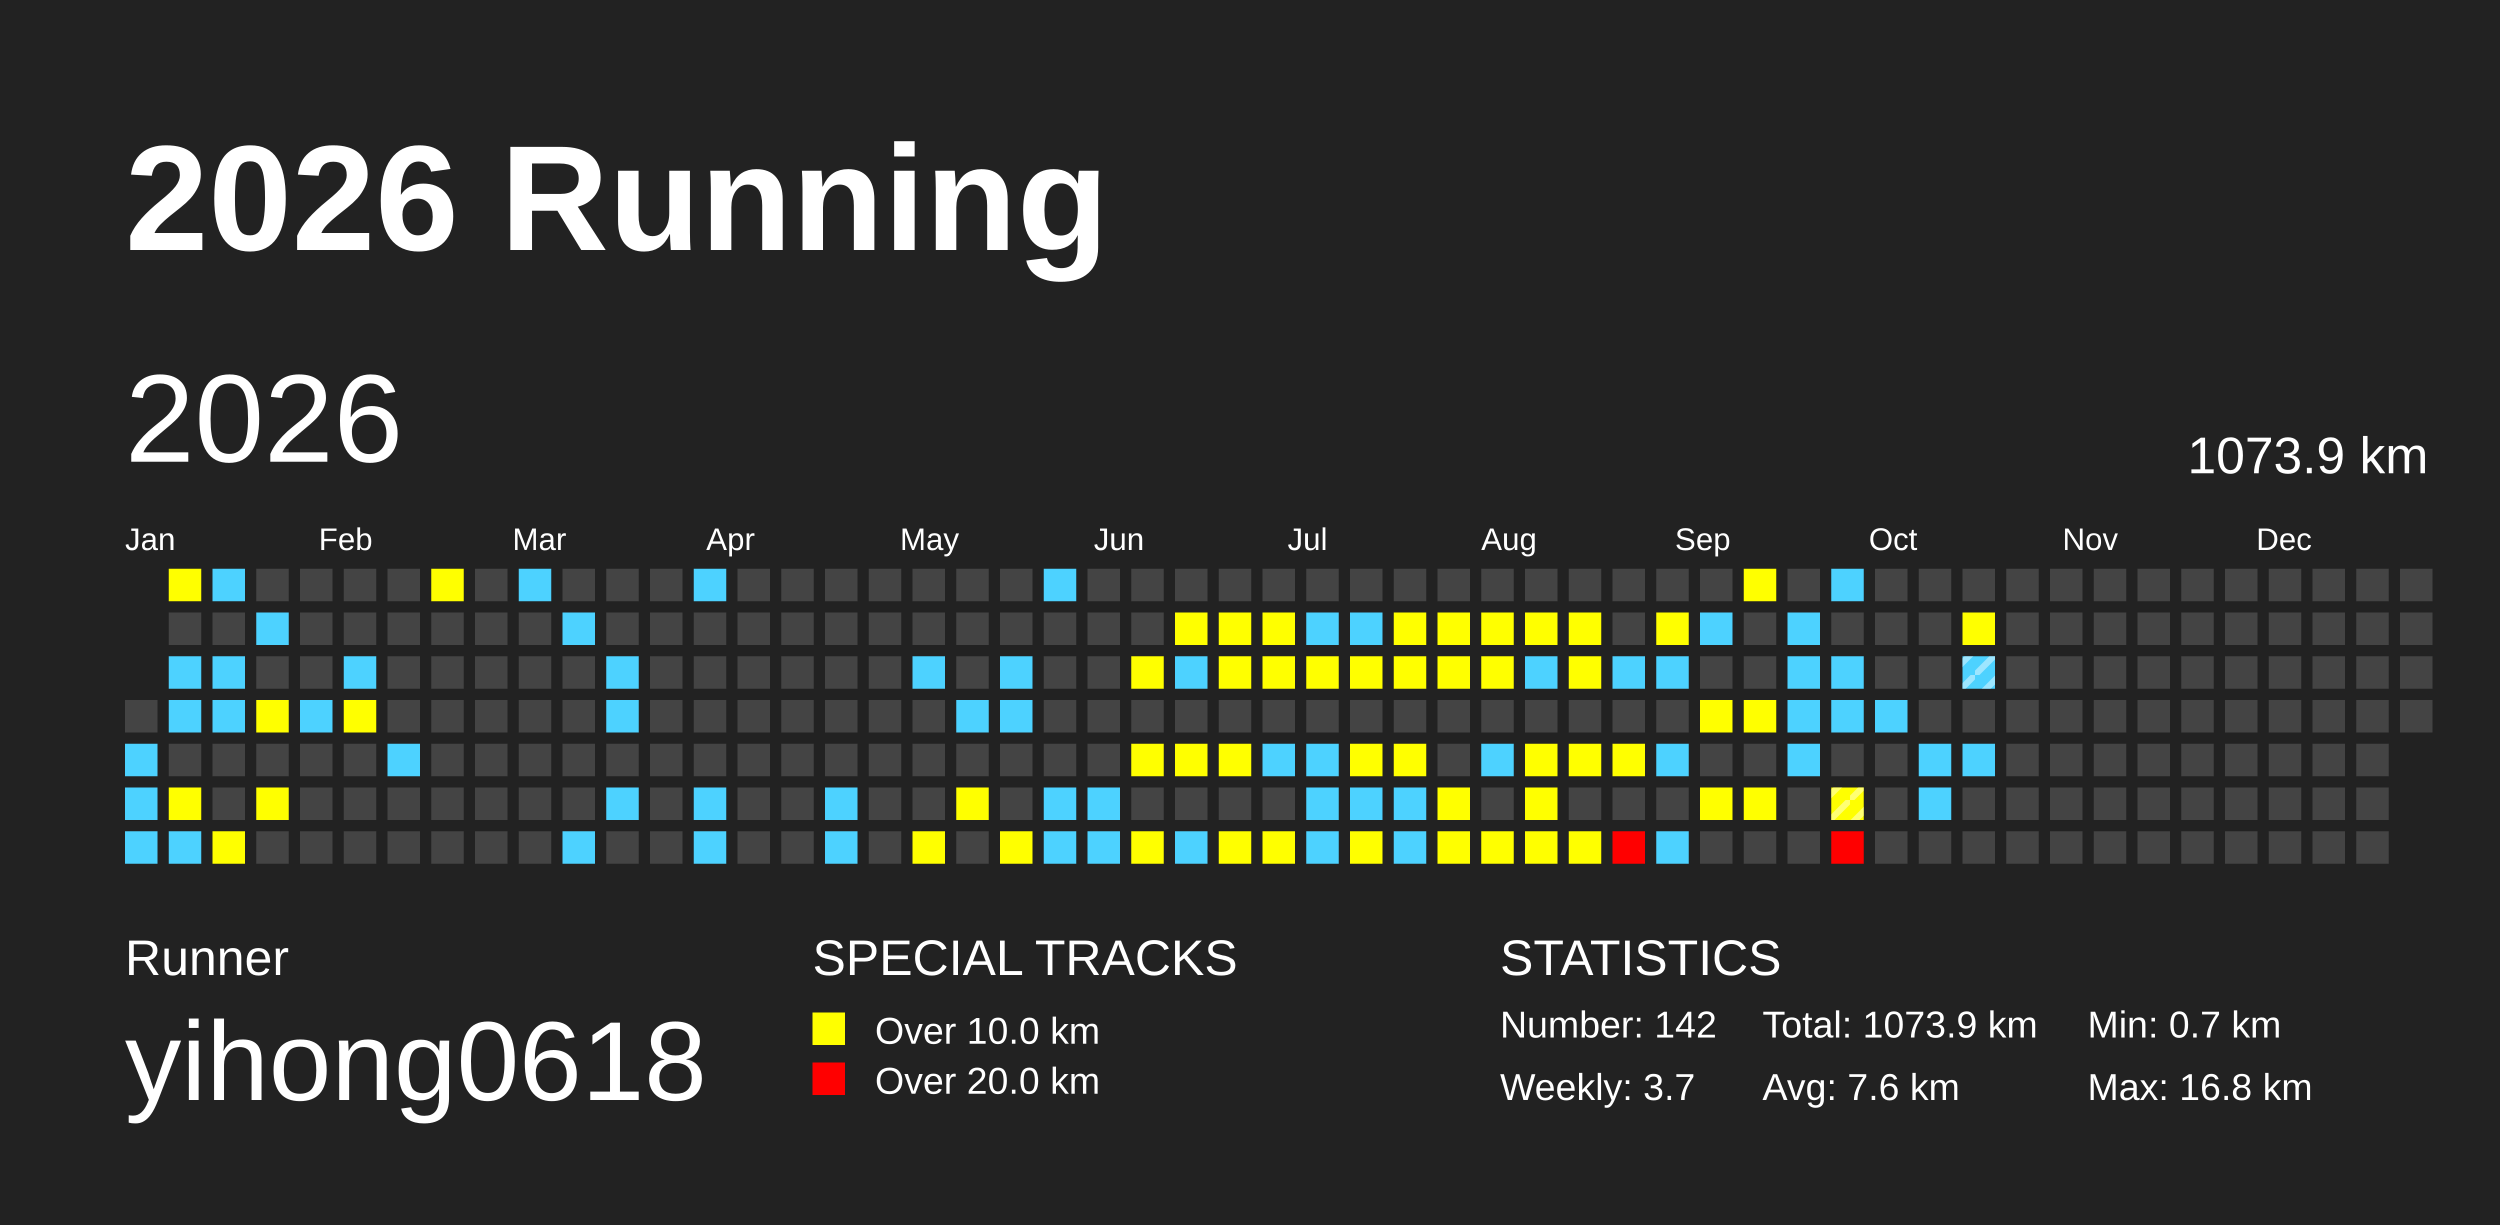
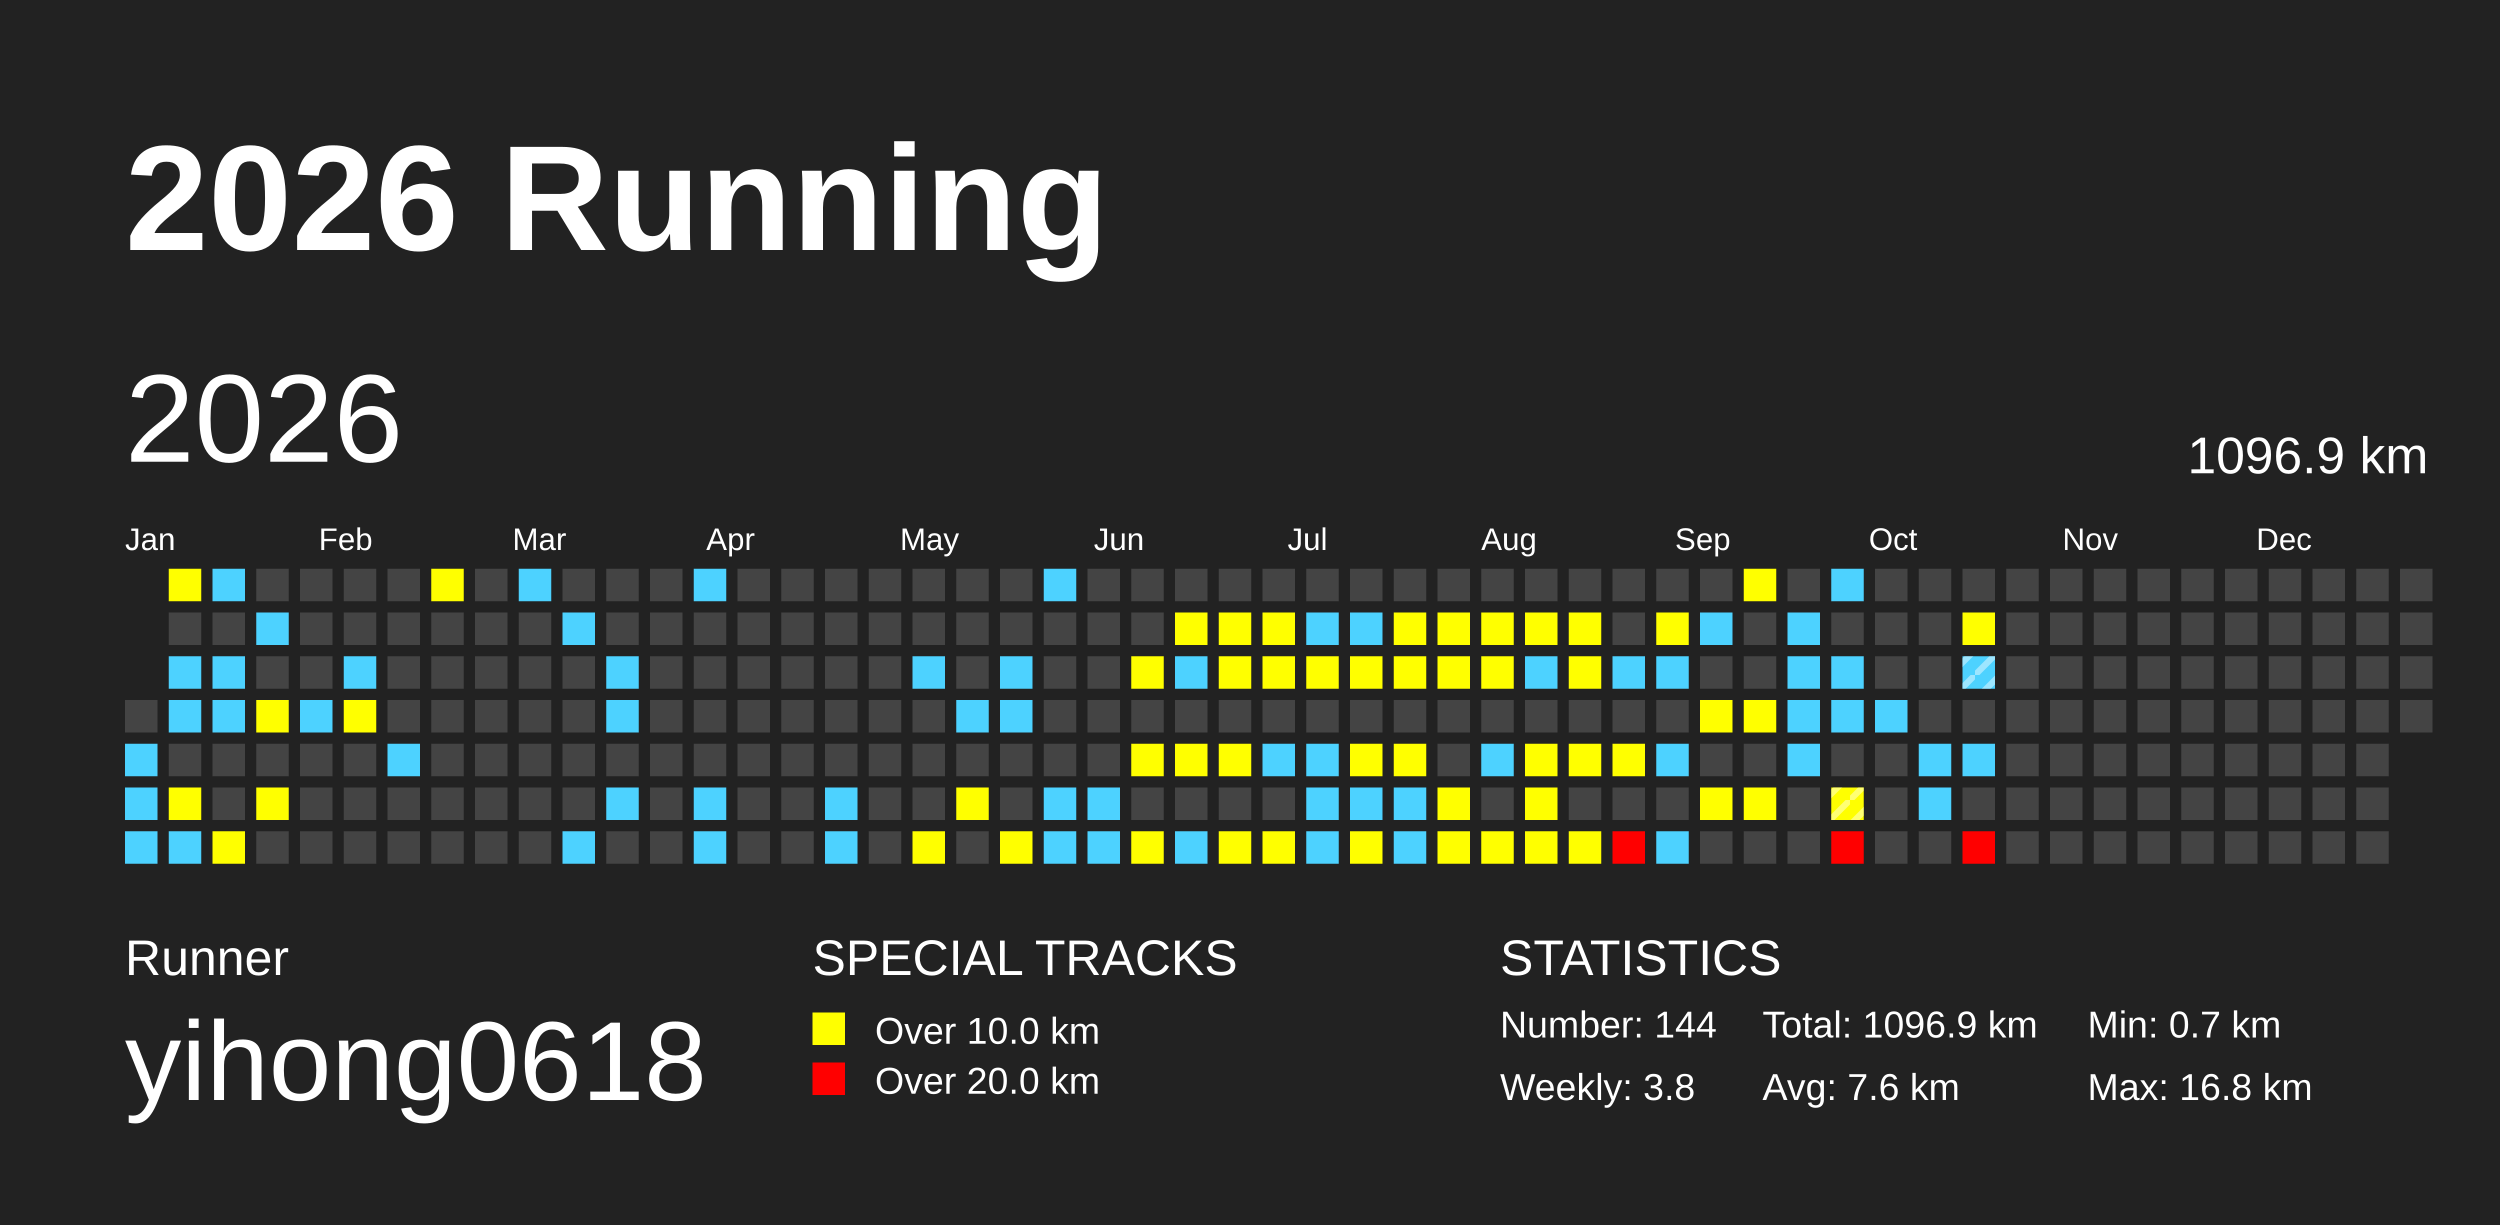
<svg xmlns="http://www.w3.org/2000/svg" baseProfile="full" height="98mm" version="1.1" viewBox="0,0,200,98" width="200mm">
  <defs>
    <pattern height="2" id="indoor-stripe" patternUnits="userSpaceOnUse" width="2">
      <line stroke="white" stroke-opacity="0.45" stroke-width="0.5" x1="0" x2="2" y1="2" y2="0" />
    </pattern>
  </defs>
  <rect fill="#222222" height="98" width="200" x="0" y="0" />
  <text fill="#FFFFFF" style="font-size:12px; font-family:Arial; font-weight:bold;" x="10" y="20">2026 Running</text>
  <text fill="#FFFFFF" style="font-size:4px; font-family:Arial" x="10" y="78">Runner</text>
  <text fill="#FFFFFF" style="font-size:9px; font-family:Arial" x="10" y="88">yihong0618</text>
  <text fill="#FFFFFF" style="font-size:4px; font-family:Arial" x="65" y="78">SPECIAL TRACKS</text>
  <rect fill="yellow" height="2.6" width="2.6" x="65" y="81" />
  <text fill="#FFFFFF" style="font-size:3px; font-family:Arial" x="70" y="83.5">Over 10.0 km</text>
  <rect fill="red" height="2.6" width="2.6" x="65" y="85" />
  <text fill="#FFFFFF" style="font-size:3px; font-family:Arial" x="70" y="87.5">Over 20.0 km</text>
  <text fill="#FFFFFF" style="font-size:4px; font-family:Arial" x="120" y="78">STATISTICS</text>
-   <text fill="#FFFFFF" style="font-size:3px; font-family:Arial" x="120" y="83">Number: 142</text>
-   <text fill="#FFFFFF" style="font-size:3px; font-family:Arial" x="120" y="88">Weekly: 3.7</text>
-   <text fill="#FFFFFF" style="font-size:3px; font-family:Arial" x="141" y="83">Total: 1073.9 km</text>
+   <text fill="#FFFFFF" style="font-size:3px; font-family:Arial" x="120" y="83">Number: 144</text>
+   <text fill="#FFFFFF" style="font-size:3px; font-family:Arial" x="120" y="88">Weekly: 3.8</text>
+   <text fill="#FFFFFF" style="font-size:3px; font-family:Arial" x="141" y="83">Total: 1096.9 km</text>
  <text fill="#FFFFFF" style="font-size:3px; font-family:Arial" x="141" y="88">Avg: 7.6 km</text>
  <text fill="#FFFFFF" style="font-size:3px; font-family:Arial" x="167" y="83">Min: 0.7 km</text>
  <text fill="#FFFFFF" style="font-size:3px; font-family:Arial" x="167" y="88">Max: 16.8 km</text>
  <text dominant-baseline="hanging" fill="#FFFFFF" style="font-size:10.0px; font-family:Arial;" x="10" y="30">2026</text>
-   <text dominant-baseline="hanging" fill="#FFFFFF" style="font-size:4.125px; font-family:Arial;" x="175" y="35">1073.9 km</text>
+   <text dominant-baseline="hanging" fill="#FFFFFF" style="font-size:4.125px; font-family:Arial;" x="175" y="35">1096.9 km</text>
  <text fill="#FFFFFF" style="font-size:2.5px; font-family:Arial" x="10.0" y="44">Jan</text>
  <text fill="#FFFFFF" style="font-size:2.5px; font-family:Arial" x="25.5" y="44">Feb</text>
  <text fill="#FFFFFF" style="font-size:2.5px; font-family:Arial" x="41.0" y="44">Mar</text>
  <text fill="#FFFFFF" style="font-size:2.5px; font-family:Arial" x="56.5" y="44">Apr</text>
  <text fill="#FFFFFF" style="font-size:2.5px; font-family:Arial" x="72.0" y="44">May</text>
  <text fill="#FFFFFF" style="font-size:2.5px; font-family:Arial" x="87.5" y="44">Jun</text>
  <text fill="#FFFFFF" style="font-size:2.5px; font-family:Arial" x="103.0" y="44">Jul</text>
  <text fill="#FFFFFF" style="font-size:2.5px; font-family:Arial" x="118.5" y="44">Aug</text>
  <text fill="#FFFFFF" style="font-size:2.5px; font-family:Arial" x="134.0" y="44">Sep</text>
  <text fill="#FFFFFF" style="font-size:2.5px; font-family:Arial" x="149.5" y="44">Oct</text>
  <text fill="#FFFFFF" style="font-size:2.5px; font-family:Arial" x="165.0" y="44">Nov</text>
  <text fill="#FFFFFF" style="font-size:2.5px; font-family:Arial" x="180.5" y="44">Dec</text>
  <rect fill="#444444" height="2.6" width="2.6" x="10.0" y="56.0" />
  <rect fill="#4DD2FF" height="2.6" width="2.6" x="10.0" y="59.5" />
  <rect fill="#4DD2FF" height="2.6" width="2.6" x="10.0" y="63.0" />
  <rect fill="#4DD2FF" height="2.6" width="2.6" x="10.0" y="66.5" />
  <rect fill="yellow" height="2.6" width="2.6" x="13.5" y="45.5" />
  <rect fill="#444444" height="2.6" width="2.6" x="13.5" y="49.0" />
  <rect fill="#4DD2FF" height="2.6" width="2.6" x="13.5" y="52.5" />
  <rect fill="#4DD2FF" height="2.6" width="2.6" x="13.5" y="56.0" />
  <rect fill="#444444" height="2.6" width="2.6" x="13.5" y="59.5" />
  <rect fill="yellow" height="2.6" width="2.6" x="13.5" y="63.0" />
  <rect fill="#4DD2FF" height="2.6" width="2.6" x="13.5" y="66.5" />
  <rect fill="#4DD2FF" height="2.6" width="2.6" x="17.0" y="45.5" />
  <rect fill="#444444" height="2.6" width="2.6" x="17.0" y="49.0" />
  <rect fill="#4DD2FF" height="2.6" width="2.6" x="17.0" y="52.5" />
  <rect fill="#4DD2FF" height="2.6" width="2.6" x="17.0" y="56.0" />
  <rect fill="#444444" height="2.6" width="2.6" x="17.0" y="59.5" />
  <rect fill="#444444" height="2.6" width="2.6" x="17.0" y="63.0" />
  <rect fill="yellow" height="2.6" width="2.6" x="17.0" y="66.5" />
  <rect fill="#444444" height="2.6" width="2.6" x="20.5" y="45.5" />
  <rect fill="#4DD2FF" height="2.6" width="2.6" x="20.5" y="49.0" />
  <rect fill="#444444" height="2.6" width="2.6" x="20.5" y="52.5" />
  <rect fill="yellow" height="2.6" width="2.6" x="20.5" y="56.0" />
  <rect fill="#444444" height="2.6" width="2.6" x="20.5" y="59.5" />
  <rect fill="yellow" height="2.6" width="2.6" x="20.5" y="63.0" />
  <rect fill="#444444" height="2.6" width="2.6" x="20.5" y="66.5" />
  <rect fill="#444444" height="2.6" width="2.6" x="24.0" y="45.5" />
  <rect fill="#444444" height="2.6" width="2.6" x="24.0" y="49.0" />
  <rect fill="#444444" height="2.6" width="2.6" x="24.0" y="52.5" />
  <rect fill="#4DD2FF" height="2.6" width="2.6" x="24.0" y="56.0" />
  <rect fill="#444444" height="2.6" width="2.6" x="24.0" y="59.5" />
  <rect fill="#444444" height="2.6" width="2.6" x="24.0" y="63.0" />
  <rect fill="#444444" height="2.6" width="2.6" x="24.0" y="66.5" />
  <rect fill="#444444" height="2.6" width="2.6" x="27.5" y="45.5" />
  <rect fill="#444444" height="2.6" width="2.6" x="27.5" y="49.0" />
  <rect fill="#4DD2FF" height="2.6" width="2.6" x="27.5" y="52.5" />
  <rect fill="yellow" height="2.6" width="2.6" x="27.5" y="56.0" />
  <rect fill="#444444" height="2.6" width="2.6" x="27.5" y="59.5" />
  <rect fill="#444444" height="2.6" width="2.6" x="27.5" y="63.0" />
  <rect fill="#444444" height="2.6" width="2.6" x="27.5" y="66.5" />
  <rect fill="#444444" height="2.6" width="2.6" x="31.0" y="45.5" />
  <rect fill="#444444" height="2.6" width="2.6" x="31.0" y="49.0" />
  <rect fill="#444444" height="2.6" width="2.6" x="31.0" y="52.5" />
  <rect fill="#444444" height="2.6" width="2.6" x="31.0" y="56.0" />
  <rect fill="#4DD2FF" height="2.6" width="2.6" x="31.0" y="59.5" />
  <rect fill="#444444" height="2.6" width="2.6" x="31.0" y="63.0" />
  <rect fill="#444444" height="2.6" width="2.6" x="31.0" y="66.5" />
  <rect fill="yellow" height="2.6" width="2.6" x="34.5" y="45.5" />
  <rect fill="#444444" height="2.6" width="2.6" x="34.5" y="49.0" />
  <rect fill="#444444" height="2.6" width="2.6" x="34.5" y="52.5" />
  <rect fill="#444444" height="2.6" width="2.6" x="34.5" y="56.0" />
  <rect fill="#444444" height="2.6" width="2.6" x="34.5" y="59.5" />
  <rect fill="#444444" height="2.6" width="2.6" x="34.5" y="63.0" />
  <rect fill="#444444" height="2.6" width="2.6" x="34.5" y="66.5" />
  <rect fill="#444444" height="2.6" width="2.6" x="38.0" y="45.5" />
  <rect fill="#444444" height="2.6" width="2.6" x="38.0" y="49.0" />
  <rect fill="#444444" height="2.6" width="2.6" x="38.0" y="52.5" />
  <rect fill="#444444" height="2.6" width="2.6" x="38.0" y="56.0" />
  <rect fill="#444444" height="2.6" width="2.6" x="38.0" y="59.5" />
  <rect fill="#444444" height="2.6" width="2.6" x="38.0" y="63.0" />
  <rect fill="#444444" height="2.6" width="2.6" x="38.0" y="66.5" />
  <rect fill="#4DD2FF" height="2.6" width="2.6" x="41.5" y="45.5" />
  <rect fill="#444444" height="2.6" width="2.6" x="41.5" y="49.0" />
  <rect fill="#444444" height="2.6" width="2.6" x="41.5" y="52.5" />
  <rect fill="#444444" height="2.6" width="2.6" x="41.5" y="56.0" />
  <rect fill="#444444" height="2.6" width="2.6" x="41.5" y="59.5" />
  <rect fill="#444444" height="2.6" width="2.6" x="41.5" y="63.0" />
  <rect fill="#444444" height="2.6" width="2.6" x="41.5" y="66.5" />
  <rect fill="#444444" height="2.6" width="2.6" x="45.0" y="45.5" />
  <rect fill="#4DD2FF" height="2.6" width="2.6" x="45.0" y="49.0" />
  <rect fill="#444444" height="2.6" width="2.6" x="45.0" y="52.5" />
  <rect fill="#444444" height="2.6" width="2.6" x="45.0" y="56.0" />
  <rect fill="#444444" height="2.6" width="2.6" x="45.0" y="59.5" />
  <rect fill="#444444" height="2.6" width="2.6" x="45.0" y="63.0" />
  <rect fill="#4DD2FF" height="2.6" width="2.6" x="45.0" y="66.5" />
  <rect fill="#444444" height="2.6" width="2.6" x="48.5" y="45.5" />
  <rect fill="#444444" height="2.6" width="2.6" x="48.5" y="49.0" />
  <rect fill="#4DD2FF" height="2.6" width="2.6" x="48.5" y="52.5" />
  <rect fill="#4DD2FF" height="2.6" width="2.6" x="48.5" y="56.0" />
  <rect fill="#444444" height="2.6" width="2.6" x="48.5" y="59.5" />
  <rect fill="#4DD2FF" height="2.6" width="2.6" x="48.5" y="63.0" />
  <rect fill="#444444" height="2.6" width="2.6" x="48.5" y="66.5" />
  <rect fill="#444444" height="2.6" width="2.6" x="52.0" y="45.5" />
  <rect fill="#444444" height="2.6" width="2.6" x="52.0" y="49.0" />
  <rect fill="#444444" height="2.6" width="2.6" x="52.0" y="52.5" />
  <rect fill="#444444" height="2.6" width="2.6" x="52.0" y="56.0" />
  <rect fill="#444444" height="2.6" width="2.6" x="52.0" y="59.5" />
  <rect fill="#444444" height="2.6" width="2.6" x="52.0" y="63.0" />
  <rect fill="#444444" height="2.6" width="2.6" x="52.0" y="66.5" />
  <rect fill="#4DD2FF" height="2.6" width="2.6" x="55.5" y="45.5" />
  <rect fill="#444444" height="2.6" width="2.6" x="55.5" y="49.0" />
  <rect fill="#444444" height="2.6" width="2.6" x="55.5" y="52.5" />
  <rect fill="#444444" height="2.6" width="2.6" x="55.5" y="56.0" />
  <rect fill="#444444" height="2.6" width="2.6" x="55.5" y="59.5" />
  <rect fill="#4DD2FF" height="2.6" width="2.6" x="55.5" y="63.0" />
  <rect fill="#4DD2FF" height="2.6" width="2.6" x="55.5" y="66.5" />
  <rect fill="#444444" height="2.6" width="2.6" x="59.0" y="45.5" />
  <rect fill="#444444" height="2.6" width="2.6" x="59.0" y="49.0" />
  <rect fill="#444444" height="2.6" width="2.6" x="59.0" y="52.5" />
  <rect fill="#444444" height="2.6" width="2.6" x="59.0" y="56.0" />
  <rect fill="#444444" height="2.6" width="2.6" x="59.0" y="59.5" />
  <rect fill="#444444" height="2.6" width="2.6" x="59.0" y="63.0" />
  <rect fill="#444444" height="2.6" width="2.6" x="59.0" y="66.5" />
  <rect fill="#444444" height="2.6" width="2.6" x="62.5" y="45.5" />
  <rect fill="#444444" height="2.6" width="2.6" x="62.5" y="49.0" />
  <rect fill="#444444" height="2.6" width="2.6" x="62.5" y="52.5" />
  <rect fill="#444444" height="2.6" width="2.6" x="62.5" y="56.0" />
  <rect fill="#444444" height="2.6" width="2.6" x="62.5" y="59.5" />
  <rect fill="#444444" height="2.6" width="2.6" x="62.5" y="63.0" />
  <rect fill="#444444" height="2.6" width="2.6" x="62.5" y="66.5" />
  <rect fill="#444444" height="2.6" width="2.6" x="66.0" y="45.5" />
  <rect fill="#444444" height="2.6" width="2.6" x="66.0" y="49.0" />
  <rect fill="#444444" height="2.6" width="2.6" x="66.0" y="52.5" />
  <rect fill="#444444" height="2.6" width="2.6" x="66.0" y="56.0" />
  <rect fill="#444444" height="2.6" width="2.6" x="66.0" y="59.5" />
  <rect fill="#4DD2FF" height="2.6" width="2.6" x="66.0" y="63.0" />
  <rect fill="#4DD2FF" height="2.6" width="2.6" x="66.0" y="66.5" />
  <rect fill="#444444" height="2.6" width="2.6" x="69.5" y="45.5" />
  <rect fill="#444444" height="2.6" width="2.6" x="69.5" y="49.0" />
  <rect fill="#444444" height="2.6" width="2.6" x="69.5" y="52.5" />
  <rect fill="#444444" height="2.6" width="2.6" x="69.5" y="56.0" />
  <rect fill="#444444" height="2.6" width="2.6" x="69.5" y="59.5" />
  <rect fill="#444444" height="2.6" width="2.6" x="69.5" y="63.0" />
  <rect fill="#444444" height="2.6" width="2.6" x="69.5" y="66.5" />
  <rect fill="#444444" height="2.6" width="2.6" x="73.0" y="45.5" />
  <rect fill="#444444" height="2.6" width="2.6" x="73.0" y="49.0" />
  <rect fill="#4DD2FF" height="2.6" width="2.6" x="73.0" y="52.5" />
  <rect fill="#444444" height="2.6" width="2.6" x="73.0" y="56.0" />
  <rect fill="#444444" height="2.6" width="2.6" x="73.0" y="59.5" />
  <rect fill="#444444" height="2.6" width="2.6" x="73.0" y="63.0" />
  <rect fill="yellow" height="2.6" width="2.6" x="73.0" y="66.5" />
  <rect fill="#444444" height="2.6" width="2.6" x="76.5" y="45.5" />
  <rect fill="#444444" height="2.6" width="2.6" x="76.5" y="49.0" />
  <rect fill="#444444" height="2.6" width="2.6" x="76.5" y="52.5" />
  <rect fill="#4DD2FF" height="2.6" width="2.6" x="76.5" y="56.0" />
  <rect fill="#444444" height="2.6" width="2.6" x="76.5" y="59.5" />
  <rect fill="yellow" height="2.6" width="2.6" x="76.5" y="63.0" />
  <rect fill="#444444" height="2.6" width="2.6" x="76.5" y="66.5" />
  <rect fill="#444444" height="2.6" width="2.6" x="80.0" y="45.5" />
  <rect fill="#444444" height="2.6" width="2.6" x="80.0" y="49.0" />
  <rect fill="#4DD2FF" height="2.6" width="2.6" x="80.0" y="52.5" />
  <rect fill="#4DD2FF" height="2.6" width="2.6" x="80.0" y="56.0" />
  <rect fill="#444444" height="2.6" width="2.6" x="80.0" y="59.5" />
  <rect fill="#444444" height="2.6" width="2.6" x="80.0" y="63.0" />
  <rect fill="yellow" height="2.6" width="2.6" x="80.0" y="66.5" />
  <rect fill="#4DD2FF" height="2.6" width="2.6" x="83.5" y="45.5" />
  <rect fill="#444444" height="2.6" width="2.6" x="83.5" y="49.0" />
  <rect fill="#444444" height="2.6" width="2.6" x="83.5" y="52.5" />
  <rect fill="#444444" height="2.6" width="2.6" x="83.5" y="56.0" />
  <rect fill="#444444" height="2.6" width="2.6" x="83.5" y="59.5" />
  <rect fill="#4DD2FF" height="2.6" width="2.6" x="83.5" y="63.0" />
  <rect fill="#4DD2FF" height="2.6" width="2.6" x="83.5" y="66.5" />
  <rect fill="#444444" height="2.6" width="2.6" x="87.0" y="45.5" />
  <rect fill="#444444" height="2.6" width="2.6" x="87.0" y="49.0" />
  <rect fill="#444444" height="2.6" width="2.6" x="87.0" y="52.5" />
  <rect fill="#444444" height="2.6" width="2.6" x="87.0" y="56.0" />
  <rect fill="#444444" height="2.6" width="2.6" x="87.0" y="59.5" />
  <rect fill="#4DD2FF" height="2.6" width="2.6" x="87.0" y="63.0" />
  <rect fill="#4DD2FF" height="2.6" width="2.6" x="87.0" y="66.5" />
  <rect fill="#444444" height="2.6" width="2.6" x="90.5" y="45.5" />
  <rect fill="#444444" height="2.6" width="2.6" x="90.5" y="49.0" />
  <rect fill="yellow" height="2.6" width="2.6" x="90.5" y="52.5" />
  <rect fill="#444444" height="2.6" width="2.6" x="90.5" y="56.0" />
  <rect fill="yellow" height="2.6" width="2.6" x="90.5" y="59.5" />
  <rect fill="#444444" height="2.6" width="2.6" x="90.5" y="63.0" />
  <rect fill="yellow" height="2.6" width="2.6" x="90.5" y="66.5" />
  <rect fill="#444444" height="2.6" width="2.6" x="94.0" y="45.5" />
  <rect fill="yellow" height="2.6" width="2.6" x="94.0" y="49.0" />
  <rect fill="#4DD2FF" height="2.6" width="2.6" x="94.0" y="52.5" />
  <rect fill="#444444" height="2.6" width="2.6" x="94.0" y="56.0" />
  <rect fill="yellow" height="2.6" width="2.6" x="94.0" y="59.5" />
  <rect fill="#444444" height="2.6" width="2.6" x="94.0" y="63.0" />
  <rect fill="#4DD2FF" height="2.6" width="2.6" x="94.0" y="66.5" />
  <rect fill="#444444" height="2.6" width="2.6" x="97.5" y="45.5" />
  <rect fill="yellow" height="2.6" width="2.6" x="97.5" y="49.0" />
  <rect fill="yellow" height="2.6" width="2.6" x="97.5" y="52.5" />
  <rect fill="#444444" height="2.6" width="2.6" x="97.5" y="56.0" />
  <rect fill="yellow" height="2.6" width="2.6" x="97.5" y="59.5" />
  <rect fill="#444444" height="2.6" width="2.6" x="97.5" y="63.0" />
  <rect fill="yellow" height="2.6" width="2.6" x="97.5" y="66.5" />
  <rect fill="#444444" height="2.6" width="2.6" x="101.0" y="45.5" />
  <rect fill="yellow" height="2.6" width="2.6" x="101.0" y="49.0" />
  <rect fill="yellow" height="2.6" width="2.6" x="101.0" y="52.5" />
  <rect fill="#444444" height="2.6" width="2.6" x="101.0" y="56.0" />
  <rect fill="#4DD2FF" height="2.6" width="2.6" x="101.0" y="59.5" />
  <rect fill="#444444" height="2.6" width="2.6" x="101.0" y="63.0" />
  <rect fill="yellow" height="2.6" width="2.6" x="101.0" y="66.5" />
  <rect fill="#444444" height="2.6" width="2.6" x="104.5" y="45.5" />
  <rect fill="#4DD2FF" height="2.6" width="2.6" x="104.5" y="49.0" />
  <rect fill="yellow" height="2.6" width="2.6" x="104.5" y="52.5" />
  <rect fill="#444444" height="2.6" width="2.6" x="104.5" y="56.0" />
  <rect fill="#4DD2FF" height="2.6" width="2.6" x="104.5" y="59.5" />
  <rect fill="#4DD2FF" height="2.6" width="2.6" x="104.5" y="63.0" />
  <rect fill="#4DD2FF" height="2.6" width="2.6" x="104.5" y="66.5" />
  <rect fill="#444444" height="2.6" width="2.6" x="108.0" y="45.5" />
  <rect fill="#4DD2FF" height="2.6" width="2.6" x="108.0" y="49.0" />
  <rect fill="yellow" height="2.6" width="2.6" x="108.0" y="52.5" />
  <rect fill="#444444" height="2.6" width="2.6" x="108.0" y="56.0" />
  <rect fill="yellow" height="2.6" width="2.6" x="108.0" y="59.5" />
  <rect fill="#4DD2FF" height="2.6" width="2.6" x="108.0" y="63.0" />
  <rect fill="yellow" height="2.6" width="2.6" x="108.0" y="66.5" />
  <rect fill="#444444" height="2.6" width="2.6" x="111.5" y="45.5" />
  <rect fill="yellow" height="2.6" width="2.6" x="111.5" y="49.0" />
  <rect fill="yellow" height="2.6" width="2.6" x="111.5" y="52.5" />
  <rect fill="#444444" height="2.6" width="2.6" x="111.5" y="56.0" />
  <rect fill="yellow" height="2.6" width="2.6" x="111.5" y="59.5" />
  <rect fill="#4DD2FF" height="2.6" width="2.6" x="111.5" y="63.0" />
  <rect fill="#4DD2FF" height="2.6" width="2.6" x="111.5" y="66.5" />
  <rect fill="#444444" height="2.6" width="2.6" x="115.0" y="45.5" />
  <rect fill="yellow" height="2.6" width="2.6" x="115.0" y="49.0" />
  <rect fill="yellow" height="2.6" width="2.6" x="115.0" y="52.5" />
  <rect fill="#444444" height="2.6" width="2.6" x="115.0" y="56.0" />
  <rect fill="#444444" height="2.6" width="2.6" x="115.0" y="59.5" />
  <rect fill="yellow" height="2.6" width="2.6" x="115.0" y="63.0" />
  <rect fill="yellow" height="2.6" width="2.6" x="115.0" y="66.5" />
  <rect fill="#444444" height="2.6" width="2.6" x="118.5" y="45.5" />
  <rect fill="yellow" height="2.6" width="2.6" x="118.5" y="49.0" />
  <rect fill="yellow" height="2.6" width="2.6" x="118.5" y="52.5" />
  <rect fill="#444444" height="2.6" width="2.6" x="118.5" y="56.0" />
  <rect fill="#4DD2FF" height="2.6" width="2.6" x="118.5" y="59.5" />
  <rect fill="#444444" height="2.6" width="2.6" x="118.5" y="63.0" />
  <rect fill="yellow" height="2.6" width="2.6" x="118.5" y="66.5" />
  <rect fill="#444444" height="2.6" width="2.6" x="122.0" y="45.5" />
  <rect fill="yellow" height="2.6" width="2.6" x="122.0" y="49.0" />
  <rect fill="#4DD2FF" height="2.6" width="2.6" x="122.0" y="52.5" />
  <rect fill="#444444" height="2.6" width="2.6" x="122.0" y="56.0" />
  <rect fill="yellow" height="2.6" width="2.6" x="122.0" y="59.5" />
  <rect fill="yellow" height="2.6" width="2.6" x="122.0" y="63.0" />
  <rect fill="yellow" height="2.6" width="2.6" x="122.0" y="66.5" />
  <rect fill="#444444" height="2.6" width="2.6" x="125.5" y="45.5" />
  <rect fill="yellow" height="2.6" width="2.6" x="125.5" y="49.0" />
  <rect fill="yellow" height="2.6" width="2.6" x="125.5" y="52.5" />
  <rect fill="#444444" height="2.6" width="2.6" x="125.5" y="56.0" />
  <rect fill="yellow" height="2.6" width="2.6" x="125.5" y="59.5" />
  <rect fill="#444444" height="2.6" width="2.6" x="125.5" y="63.0" />
  <rect fill="yellow" height="2.6" width="2.6" x="125.5" y="66.5" />
  <rect fill="#444444" height="2.6" width="2.6" x="129.0" y="45.5" />
  <rect fill="#444444" height="2.6" width="2.6" x="129.0" y="49.0" />
  <rect fill="#4DD2FF" height="2.6" width="2.6" x="129.0" y="52.5" />
  <rect fill="#444444" height="2.6" width="2.6" x="129.0" y="56.0" />
  <rect fill="yellow" height="2.6" width="2.6" x="129.0" y="59.5" />
  <rect fill="#444444" height="2.6" width="2.6" x="129.0" y="63.0" />
  <rect fill="red" height="2.6" width="2.6" x="129.0" y="66.5" />
  <rect fill="#444444" height="2.6" width="2.6" x="132.5" y="45.5" />
  <rect fill="yellow" height="2.6" width="2.6" x="132.5" y="49.0" />
  <rect fill="#4DD2FF" height="2.6" width="2.6" x="132.5" y="52.5" />
  <rect fill="#444444" height="2.6" width="2.6" x="132.5" y="56.0" />
  <rect fill="#4DD2FF" height="2.6" width="2.6" x="132.5" y="59.5" />
  <rect fill="#444444" height="2.6" width="2.6" x="132.5" y="63.0" />
  <rect fill="#4DD2FF" height="2.6" width="2.6" x="132.5" y="66.5" />
  <rect fill="#444444" height="2.6" width="2.6" x="136.0" y="45.5" />
  <rect fill="#4DD2FF" height="2.6" width="2.6" x="136.0" y="49.0" />
  <rect fill="#444444" height="2.6" width="2.6" x="136.0" y="52.5" />
  <rect fill="yellow" height="2.6" width="2.6" x="136.0" y="56.0" />
  <rect fill="#444444" height="2.6" width="2.6" x="136.0" y="59.5" />
  <rect fill="yellow" height="2.6" width="2.6" x="136.0" y="63.0" />
  <rect fill="#444444" height="2.6" width="2.6" x="136.0" y="66.5" />
  <rect fill="yellow" height="2.6" width="2.6" x="139.5" y="45.5" />
  <rect fill="#444444" height="2.6" width="2.6" x="139.5" y="49.0" />
  <rect fill="#444444" height="2.6" width="2.6" x="139.5" y="52.5" />
  <rect fill="yellow" height="2.6" width="2.6" x="139.5" y="56.0" />
  <rect fill="#444444" height="2.6" width="2.6" x="139.5" y="59.5" />
  <rect fill="yellow" height="2.6" width="2.6" x="139.5" y="63.0" />
  <rect fill="#444444" height="2.6" width="2.6" x="139.5" y="66.5" />
  <rect fill="#444444" height="2.6" width="2.6" x="143.0" y="45.5" />
  <rect fill="#4DD2FF" height="2.6" width="2.6" x="143.0" y="49.0" />
  <rect fill="#4DD2FF" height="2.6" width="2.6" x="143.0" y="52.5" />
  <rect fill="#4DD2FF" height="2.6" width="2.6" x="143.0" y="56.0" />
  <rect fill="#4DD2FF" height="2.6" width="2.6" x="143.0" y="59.5" />
  <rect fill="#444444" height="2.6" width="2.6" x="143.0" y="63.0" />
  <rect fill="#444444" height="2.6" width="2.6" x="143.0" y="66.5" />
  <rect fill="#4DD2FF" height="2.6" width="2.6" x="146.5" y="45.5" />
  <rect fill="#444444" height="2.6" width="2.6" x="146.5" y="49.0" />
  <rect fill="#4DD2FF" height="2.6" width="2.6" x="146.5" y="52.5" />
  <rect fill="#4DD2FF" height="2.6" width="2.6" x="146.5" y="56.0" />
  <rect fill="#444444" height="2.6" width="2.6" x="146.5" y="59.5" />
  <rect fill="yellow" height="2.6" width="2.6" x="146.5" y="63.0" />
  <rect fill="url(#indoor-stripe)" height="2.6" style="pointer-events: none;" width="2.6" x="146.5" y="63.0" />
  <rect fill="red" height="2.6" width="2.6" x="146.5" y="66.5" />
  <rect fill="#444444" height="2.6" width="2.6" x="150.0" y="45.5" />
  <rect fill="#444444" height="2.6" width="2.6" x="150.0" y="49.0" />
  <rect fill="#444444" height="2.6" width="2.6" x="150.0" y="52.5" />
  <rect fill="#4DD2FF" height="2.6" width="2.6" x="150.0" y="56.0" />
  <rect fill="#444444" height="2.6" width="2.6" x="150.0" y="59.5" />
  <rect fill="#444444" height="2.6" width="2.6" x="150.0" y="63.0" />
  <rect fill="#444444" height="2.6" width="2.6" x="150.0" y="66.5" />
  <rect fill="#444444" height="2.6" width="2.6" x="153.5" y="45.5" />
  <rect fill="#444444" height="2.6" width="2.6" x="153.5" y="49.0" />
  <rect fill="#444444" height="2.6" width="2.6" x="153.5" y="52.5" />
  <rect fill="#444444" height="2.6" width="2.6" x="153.5" y="56.0" />
  <rect fill="#4DD2FF" height="2.6" width="2.6" x="153.5" y="59.5" />
  <rect fill="#4DD2FF" height="2.6" width="2.6" x="153.5" y="63.0" />
  <rect fill="#444444" height="2.6" width="2.6" x="153.5" y="66.5" />
  <rect fill="#444444" height="2.6" width="2.6" x="157.0" y="45.5" />
  <rect fill="yellow" height="2.6" width="2.6" x="157.0" y="49.0" />
  <rect fill="#4DD2FF" height="2.6" width="2.6" x="157.0" y="52.5" />
  <rect fill="url(#indoor-stripe)" height="2.6" style="pointer-events: none;" width="2.6" x="157.0" y="52.5" />
  <rect fill="#444444" height="2.6" width="2.6" x="157.0" y="56.0" />
  <rect fill="#4DD2FF" height="2.6" width="2.6" x="157.0" y="59.5" />
  <rect fill="#444444" height="2.6" width="2.6" x="157.0" y="63.0" />
-   <rect fill="#444444" height="2.6" width="2.6" x="157.0" y="66.5" />
+   <rect fill="red" height="2.6" width="2.6" x="157.0" y="66.5" />
  <rect fill="#444444" height="2.6" width="2.6" x="160.5" y="45.5" />
  <rect fill="#444444" height="2.6" width="2.6" x="160.5" y="49.0" />
  <rect fill="#444444" height="2.6" width="2.6" x="160.5" y="52.5" />
  <rect fill="#444444" height="2.6" width="2.6" x="160.5" y="56.0" />
  <rect fill="#444444" height="2.6" width="2.6" x="160.5" y="59.5" />
  <rect fill="#444444" height="2.6" width="2.6" x="160.5" y="63.0" />
  <rect fill="#444444" height="2.6" width="2.6" x="160.5" y="66.5" />
  <rect fill="#444444" height="2.6" width="2.6" x="164.0" y="45.5" />
  <rect fill="#444444" height="2.6" width="2.6" x="164.0" y="49.0" />
  <rect fill="#444444" height="2.6" width="2.6" x="164.0" y="52.5" />
  <rect fill="#444444" height="2.6" width="2.6" x="164.0" y="56.0" />
  <rect fill="#444444" height="2.6" width="2.6" x="164.0" y="59.5" />
  <rect fill="#444444" height="2.6" width="2.6" x="164.0" y="63.0" />
  <rect fill="#444444" height="2.6" width="2.6" x="164.0" y="66.5" />
  <rect fill="#444444" height="2.6" width="2.6" x="167.5" y="45.5" />
  <rect fill="#444444" height="2.6" width="2.6" x="167.5" y="49.0" />
  <rect fill="#444444" height="2.6" width="2.6" x="167.5" y="52.5" />
  <rect fill="#444444" height="2.6" width="2.6" x="167.5" y="56.0" />
  <rect fill="#444444" height="2.6" width="2.6" x="167.5" y="59.5" />
  <rect fill="#444444" height="2.6" width="2.6" x="167.5" y="63.0" />
  <rect fill="#444444" height="2.6" width="2.6" x="167.5" y="66.5" />
  <rect fill="#444444" height="2.6" width="2.6" x="171.0" y="45.5" />
  <rect fill="#444444" height="2.6" width="2.6" x="171.0" y="49.0" />
  <rect fill="#444444" height="2.6" width="2.6" x="171.0" y="52.5" />
  <rect fill="#444444" height="2.6" width="2.6" x="171.0" y="56.0" />
  <rect fill="#444444" height="2.6" width="2.6" x="171.0" y="59.5" />
  <rect fill="#444444" height="2.6" width="2.6" x="171.0" y="63.0" />
  <rect fill="#444444" height="2.6" width="2.6" x="171.0" y="66.5" />
  <rect fill="#444444" height="2.6" width="2.6" x="174.5" y="45.5" />
  <rect fill="#444444" height="2.6" width="2.6" x="174.5" y="49.0" />
  <rect fill="#444444" height="2.6" width="2.6" x="174.5" y="52.5" />
  <rect fill="#444444" height="2.6" width="2.6" x="174.5" y="56.0" />
  <rect fill="#444444" height="2.6" width="2.6" x="174.5" y="59.5" />
  <rect fill="#444444" height="2.6" width="2.6" x="174.5" y="63.0" />
  <rect fill="#444444" height="2.6" width="2.6" x="174.5" y="66.5" />
  <rect fill="#444444" height="2.6" width="2.6" x="178.0" y="45.5" />
  <rect fill="#444444" height="2.6" width="2.6" x="178.0" y="49.0" />
  <rect fill="#444444" height="2.6" width="2.6" x="178.0" y="52.5" />
  <rect fill="#444444" height="2.6" width="2.6" x="178.0" y="56.0" />
  <rect fill="#444444" height="2.6" width="2.6" x="178.0" y="59.5" />
  <rect fill="#444444" height="2.6" width="2.6" x="178.0" y="63.0" />
  <rect fill="#444444" height="2.6" width="2.6" x="178.0" y="66.5" />
  <rect fill="#444444" height="2.6" width="2.6" x="181.5" y="45.5" />
  <rect fill="#444444" height="2.6" width="2.6" x="181.5" y="49.0" />
  <rect fill="#444444" height="2.6" width="2.6" x="181.5" y="52.5" />
  <rect fill="#444444" height="2.6" width="2.6" x="181.5" y="56.0" />
  <rect fill="#444444" height="2.6" width="2.6" x="181.5" y="59.5" />
  <rect fill="#444444" height="2.6" width="2.6" x="181.5" y="63.0" />
  <rect fill="#444444" height="2.6" width="2.6" x="181.5" y="66.5" />
  <rect fill="#444444" height="2.6" width="2.6" x="185.0" y="45.5" />
  <rect fill="#444444" height="2.6" width="2.6" x="185.0" y="49.0" />
  <rect fill="#444444" height="2.6" width="2.6" x="185.0" y="52.5" />
  <rect fill="#444444" height="2.6" width="2.6" x="185.0" y="56.0" />
  <rect fill="#444444" height="2.6" width="2.6" x="185.0" y="59.5" />
  <rect fill="#444444" height="2.6" width="2.6" x="185.0" y="63.0" />
  <rect fill="#444444" height="2.6" width="2.6" x="185.0" y="66.5" />
  <rect fill="#444444" height="2.6" width="2.6" x="188.5" y="45.5" />
  <rect fill="#444444" height="2.6" width="2.6" x="188.5" y="49.0" />
  <rect fill="#444444" height="2.6" width="2.6" x="188.5" y="52.5" />
  <rect fill="#444444" height="2.6" width="2.6" x="188.5" y="56.0" />
  <rect fill="#444444" height="2.6" width="2.6" x="188.5" y="59.5" />
  <rect fill="#444444" height="2.6" width="2.6" x="188.5" y="63.0" />
  <rect fill="#444444" height="2.6" width="2.6" x="188.5" y="66.5" />
  <rect fill="#444444" height="2.6" width="2.6" x="192.0" y="45.5" />
  <rect fill="#444444" height="2.6" width="2.6" x="192.0" y="49.0" />
  <rect fill="#444444" height="2.6" width="2.6" x="192.0" y="52.5" />
  <rect fill="#444444" height="2.6" width="2.6" x="192.0" y="56.0" />
</svg>
